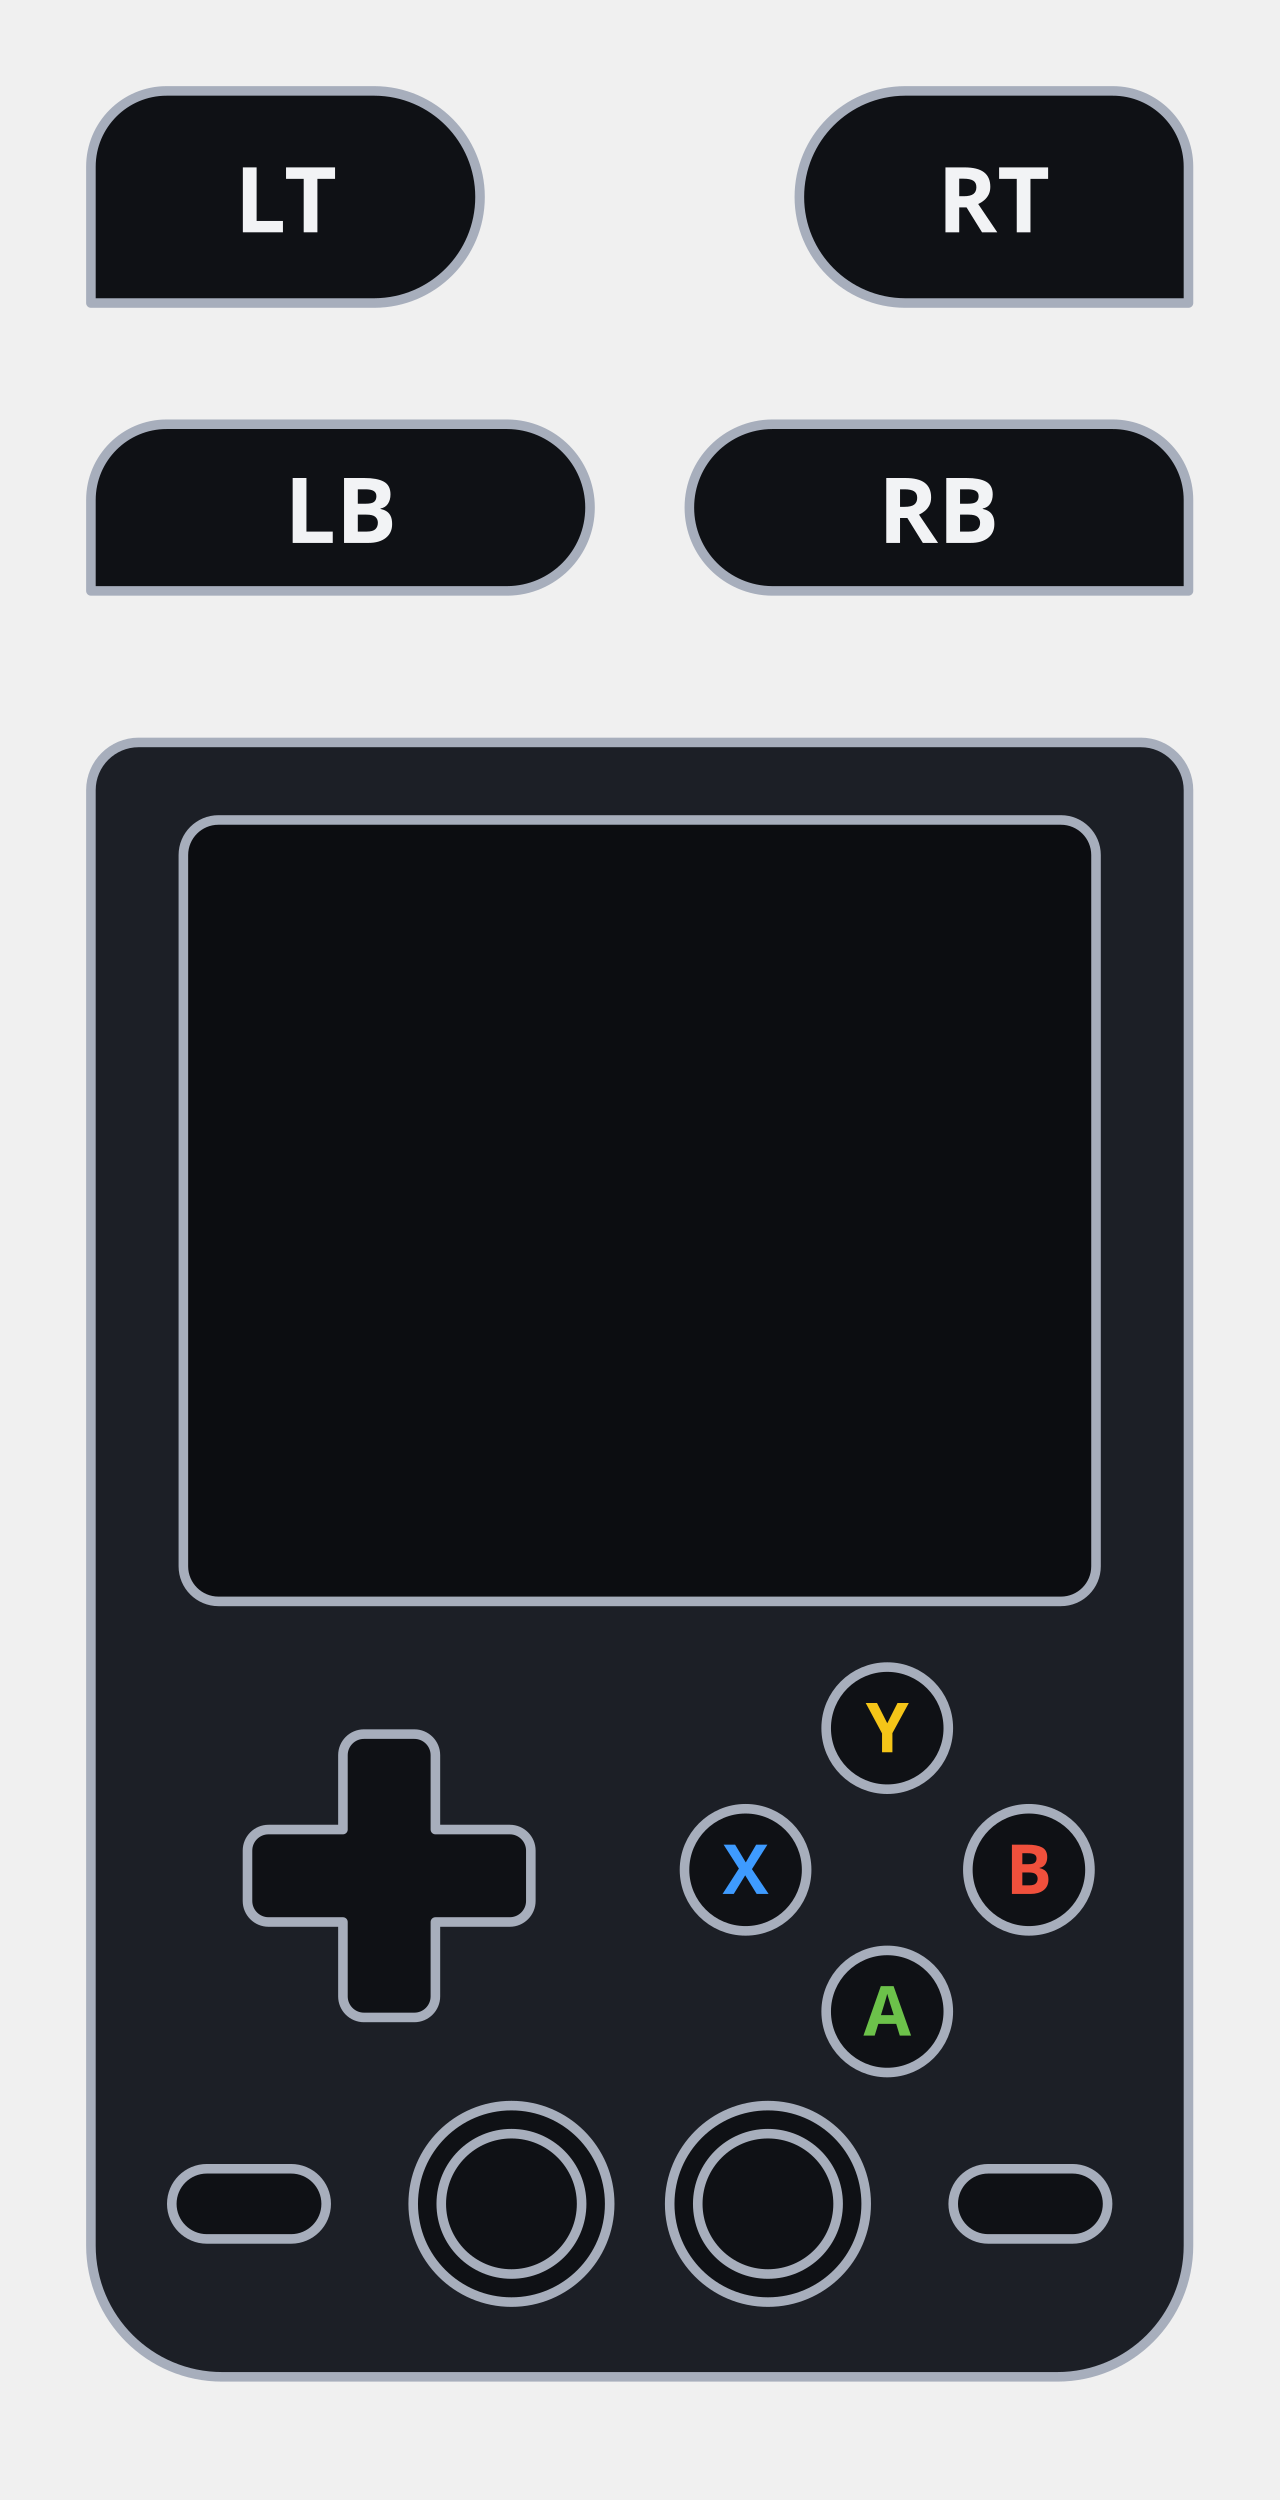
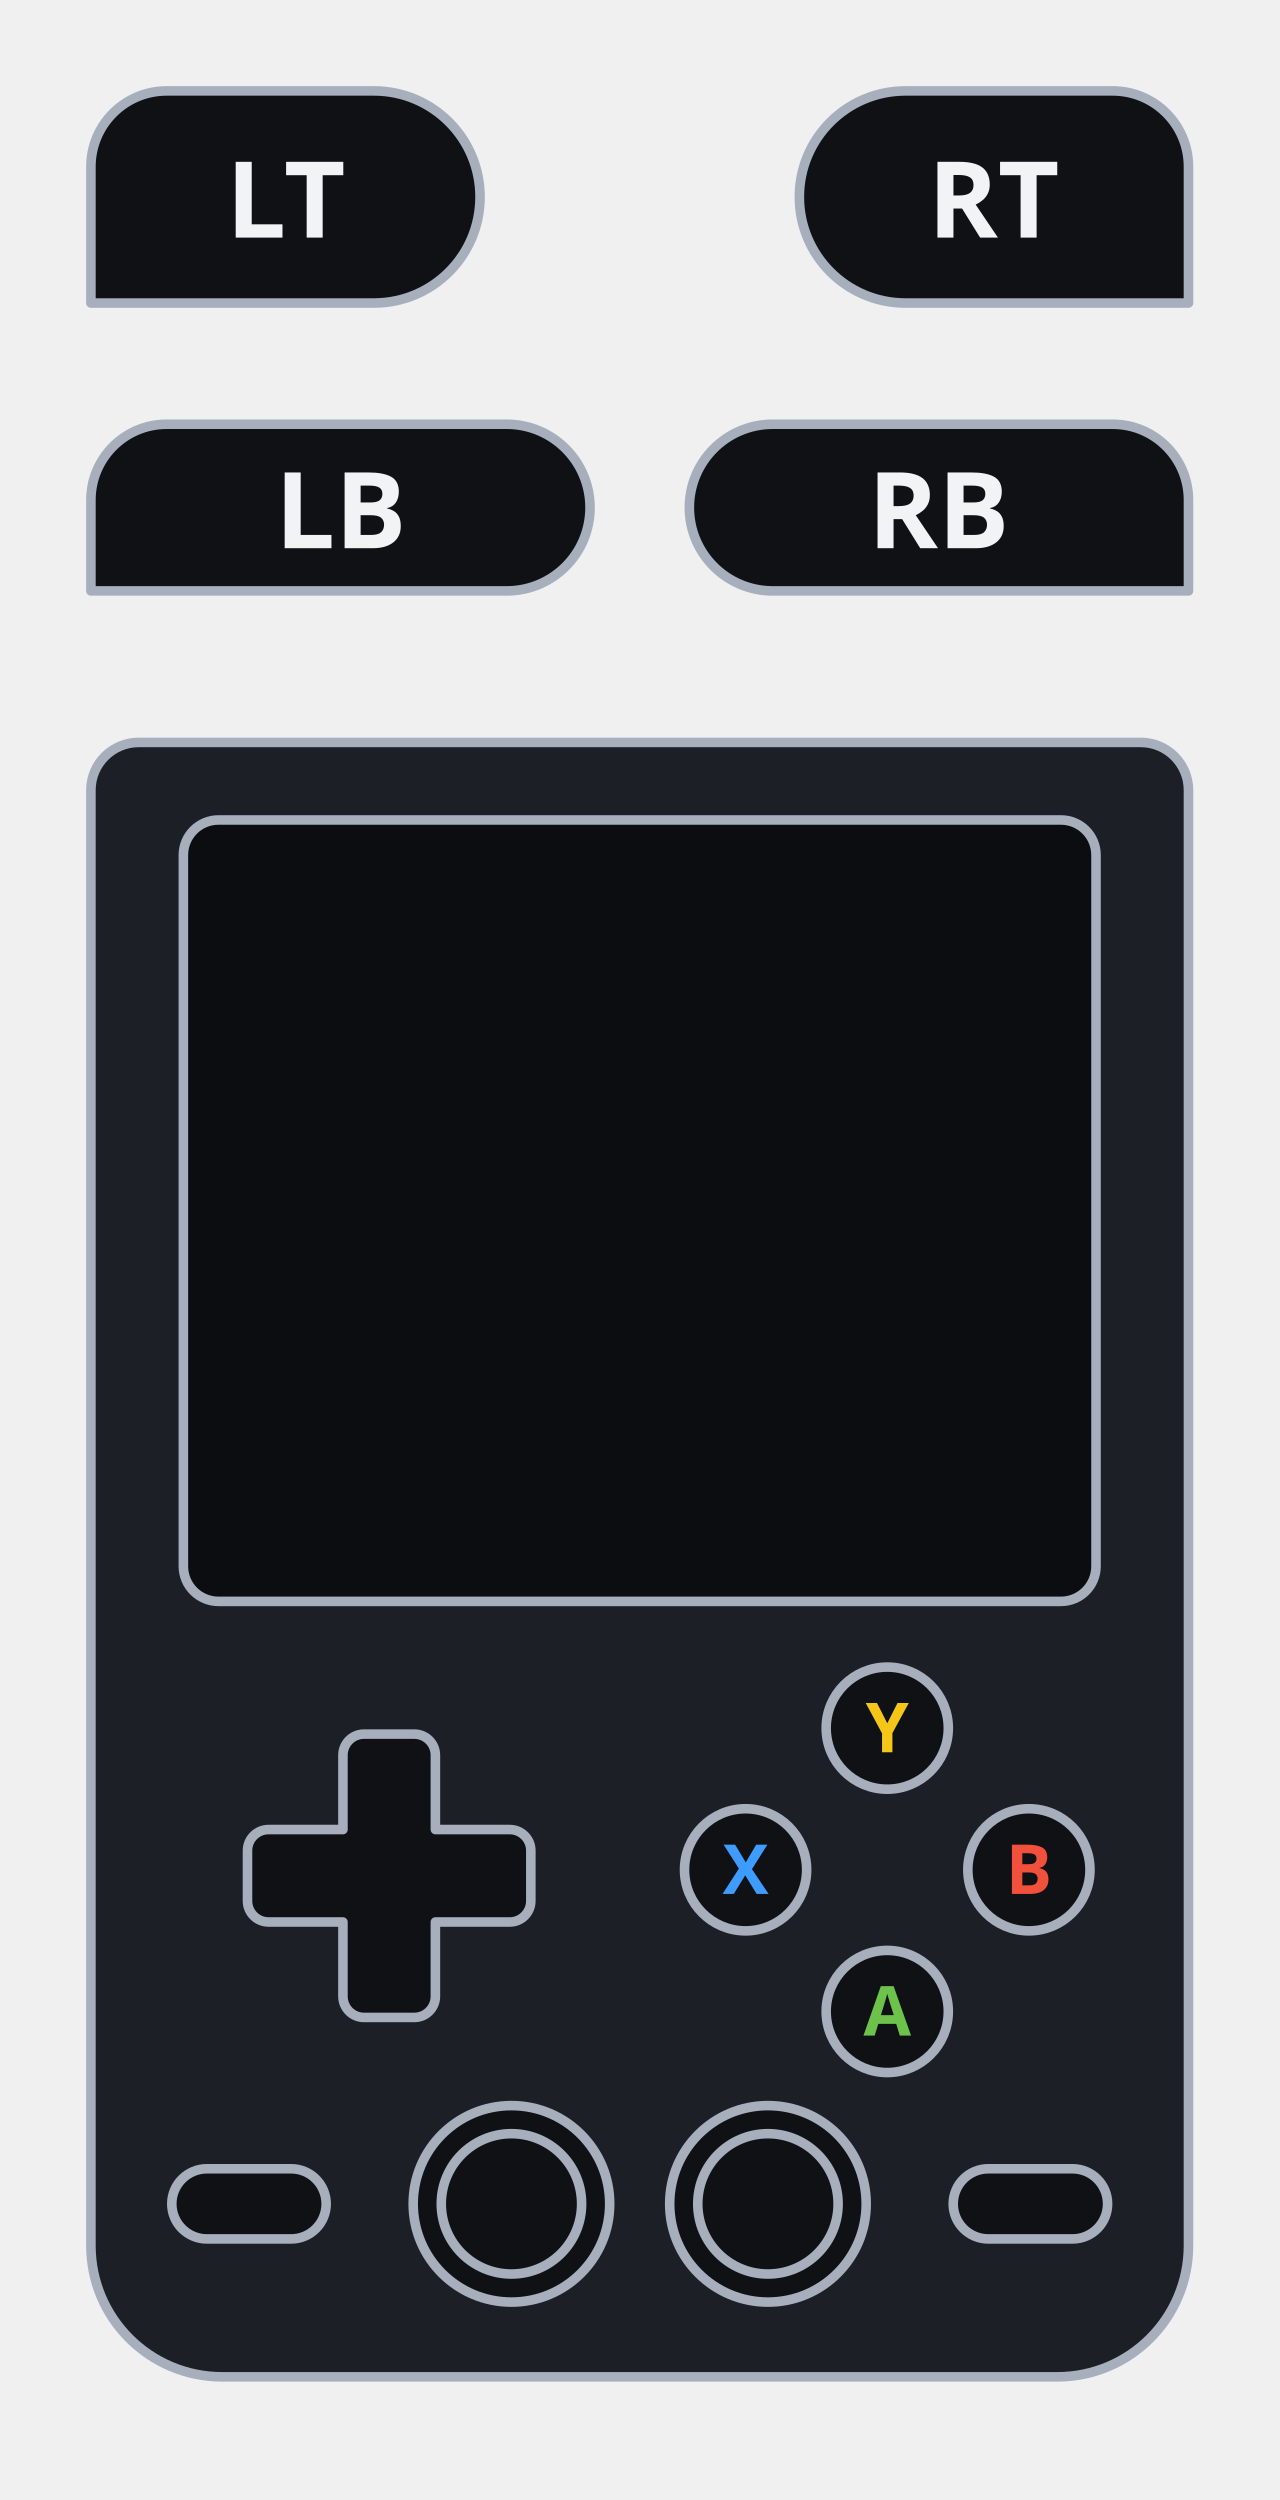
<svg xmlns="http://www.w3.org/2000/svg" width="334.232" height="653.113" viewBox="-2.309 -196.487 364.617 712.487" style="overflow:visible;display:block">
  <defs>
    <linearGradient id="pb" x1="0" y1="0" x2="0" y2="1">
      <stop offset="0" stop-color="#1C1F26" />
      <stop offset="1" stop-color="#1C1F26" />
    </linearGradient>
    <linearGradient id="rim" x1="0" y1="0" x2="0" y2="1">
      <stop offset="0" stop-color="#fff" stop-opacity=".16" />
      <stop offset=".35" stop-color="#fff" stop-opacity="0" />
    </linearGradient>
    <radialGradient id="floor">
      <stop offset="0" stop-color="#000" stop-opacity=".55" />
      <stop offset="1" stop-color="#000" stop-opacity="0" />
    </radialGradient>
  </defs>
  <defs />
  <defs />
  <path d="M37.2,15.1 H322.8 A13.6,13.6 0 0 1 336.4,28.7 V443.5 A37.4,37.4 0 0 1 299,480.9 H61 A37.4,37.4 0 0 1 23.6,443.5 V28.7 A13.6,13.6 0 0 1 37.2,15.1 Z" fill="#1C1F26" stroke="#A7AEBC" stroke-width="2.5" vector-effect="non-scaling-stroke" />
  <rect x="49.95" y="37.2" width="260.1" height="222.7" rx="10" fill="#0C0D11" stroke="#A7AEBC" stroke-width="2.5" vector-effect="non-scaling-stroke" />
  <circle cx="143.45" cy="431.6" r="28" fill="#0F1115" stroke="#A7AEBC" stroke-width="2.5" vector-effect="non-scaling-stroke" />
  <mask id="LS_ring302m116" maskUnits="userSpaceOnUse" x="-5000" y="-5000" width="10000" height="10000">
    <rect x="-5000" y="-5000" width="10000" height="10000" fill="#fff" />
    <circle cx="143.45" cy="431.6" r="20" fill="#000" stroke="#000" stroke-width="7.636" stroke-linejoin="round" />
  </mask>
  <circle cx="143.45" cy="431.6" r="20" fill="none" stroke="#72D6E8" stroke-width="13.091" stroke-linejoin="round" mask="url(#LS_ring302m116)" class="hLS24" display="none" />
  <circle cx="143.45" cy="431.6" r="20" fill="#0F1115" stroke="#A7AEBC" stroke-width="2.5" vector-effect="non-scaling-stroke" class="p8x25" />
  <circle cx="216.55" cy="431.6" r="28" fill="#0F1115" stroke="#A7AEBC" stroke-width="2.5" vector-effect="non-scaling-stroke" />
  <mask id="RS_ring303m117" maskUnits="userSpaceOnUse" x="-5000" y="-5000" width="10000" height="10000">
    <rect x="-5000" y="-5000" width="10000" height="10000" fill="#fff" />
    <circle cx="216.55" cy="431.6" r="20" fill="#000" stroke="#000" stroke-width="7.636" stroke-linejoin="round" />
  </mask>
  <circle cx="216.55" cy="431.6" r="20" fill="none" stroke="#72D6E8" stroke-width="13.091" stroke-linejoin="round" mask="url(#RS_ring303m117)" class="hRS26" display="none" />
  <circle cx="216.55" cy="431.6" r="20" fill="#0F1115" stroke="#A7AEBC" stroke-width="2.5" vector-effect="non-scaling-stroke" class="p9x27" />
  <clipPath id="dp261">
    <path d="M95.425,303.725 A6,6 0 0 1 101.425,297.725 H115.775 A6,6 0 0 1 121.775,303.725 V324.925 H142.975 A6,6 0 0 1 148.975,330.925 V345.275 A6,6 0 0 1 142.975,351.275 H121.775 V372.475 A6,6 0 0 1 115.775,378.475 H101.425 A6,6 0 0 1 95.425,372.475 V351.275 H74.225 A6,6 0 0 1 68.225,345.275 V330.925 A6,6 0 0 1 74.225,324.925 H95.425 Z" />
  </clipPath>
  <path d="M95.425,303.725 A6,6 0 0 1 101.425,297.725 H115.775 A6,6 0 0 1 121.775,303.725 V324.925 H142.975 A6,6 0 0 1 148.975,330.925 V345.275 A6,6 0 0 1 142.975,351.275 H121.775 V372.475 A6,6 0 0 1 115.775,378.475 H101.425 A6,6 0 0 1 95.425,372.475 V351.275 H74.225 A6,6 0 0 1 68.225,345.275 V330.925 A6,6 0 0 1 74.225,324.925 H95.425 Z" fill="#0F1115" stroke="#A7AEBC" stroke-width="2.5" vector-effect="non-scaling-stroke" stroke-linejoin="round" class="hDup28" display="none" />
  <rect x="95.425" y="297.725" width="26.35" height="27.2" fill="#72D6E8" clip-path="url(#dp261)" class="hDup29" display="none" />
  <path d="M95.425,303.725 A6,6 0 0 1 101.425,297.725 H115.775 A6,6 0 0 1 121.775,303.725 V324.925 H142.975 A6,6 0 0 1 148.975,330.925 V345.275 A6,6 0 0 1 142.975,351.275 H121.775 V372.475 A6,6 0 0 1 115.775,378.475 H101.425 A6,6 0 0 1 95.425,372.475 V351.275 H74.225 A6,6 0 0 1 68.225,345.275 V330.925 A6,6 0 0 1 74.225,324.925 H95.425 Z" fill="#0F1115" stroke="#A7AEBC" stroke-width="2.5" vector-effect="non-scaling-stroke" stroke-linejoin="round" class="hDdown31" display="none" />
  <rect x="95.425" y="351.275" width="26.35" height="27.2" fill="#72D6E8" clip-path="url(#dp261)" class="hDdown32" display="none" />
  <path d="M95.425,303.725 A6,6 0 0 1 101.425,297.725 H115.775 A6,6 0 0 1 121.775,303.725 V324.925 H142.975 A6,6 0 0 1 148.975,330.925 V345.275 A6,6 0 0 1 142.975,351.275 H121.775 V372.475 A6,6 0 0 1 115.775,378.475 H101.425 A6,6 0 0 1 95.425,372.475 V351.275 H74.225 A6,6 0 0 1 68.225,345.275 V330.925 A6,6 0 0 1 74.225,324.925 H95.425 Z" fill="#0F1115" stroke="#A7AEBC" stroke-width="2.5" vector-effect="non-scaling-stroke" stroke-linejoin="round" class="hDleft34" display="none" />
  <rect x="68.225" y="324.925" width="27.2" height="26.35" fill="#72D6E8" clip-path="url(#dp261)" class="hDleft35" display="none" />
  <path d="M95.425,303.725 A6,6 0 0 1 101.425,297.725 H115.775 A6,6 0 0 1 121.775,303.725 V324.925 H142.975 A6,6 0 0 1 148.975,330.925 V345.275 A6,6 0 0 1 142.975,351.275 H121.775 V372.475 A6,6 0 0 1 115.775,378.475 H101.425 A6,6 0 0 1 95.425,372.475 V351.275 H74.225 A6,6 0 0 1 68.225,345.275 V330.925 A6,6 0 0 1 74.225,324.925 H95.425 Z" fill="#0F1115" stroke="#A7AEBC" stroke-width="2.5" vector-effect="non-scaling-stroke" stroke-linejoin="round" class="hDright37" display="none" />
  <rect x="121.775" y="324.925" width="27.2" height="26.35" fill="#72D6E8" clip-path="url(#dp261)" class="hDright38" display="none" />
  <path d="M95.425,303.725 A6,6 0 0 1 101.425,297.725 H115.775 A6,6 0 0 1 121.775,303.725 V324.925 H142.975 A6,6 0 0 1 148.975,330.925 V345.275 A6,6 0 0 1 142.975,351.275 H121.775 V372.475 A6,6 0 0 1 115.775,378.475 H101.425 A6,6 0 0 1 95.425,372.475 V351.275 H74.225 A6,6 0 0 1 68.225,345.275 V330.925 A6,6 0 0 1 74.225,324.925 H95.425 Z" fill="#0F1115" stroke="#A7AEBC" stroke-width="2.5" vector-effect="non-scaling-stroke" stroke-linejoin="round" class="p10x30" />
  <mask id="Y_ring297m111" maskUnits="userSpaceOnUse" x="-5000" y="-5000" width="10000" height="10000">
    <rect x="-5000" y="-5000" width="10000" height="10000" fill="#fff" />
    <circle cx="250.55" cy="296.025" r="17.404" fill="#000" stroke="#000" stroke-width="7.636" stroke-linejoin="round" />
  </mask>
  <circle cx="250.55" cy="296.025" r="17.404" fill="none" stroke="#72D6E8" stroke-width="13.091" stroke-linejoin="round" mask="url(#Y_ring297m111)" class="hY9" display="none" />
  <circle cx="250.55" cy="296.025" r="17.404" fill="#0F1115" stroke="#A7AEBC" stroke-width="2.5" vector-effect="non-scaling-stroke" class="p3x10" />
  <text x="250.55" y="296.025" fill="#F5C518" font-family="sans-serif" font-weight="700" font-size="19.666" text-anchor="middle" class="p3x11" dy="6.88">Y</text>
  <mask id="X_ring296m110" maskUnits="userSpaceOnUse" x="-5000" y="-5000" width="10000" height="10000">
    <rect x="-5000" y="-5000" width="10000" height="10000" fill="#fff" />
    <circle cx="210.175" cy="336.4" r="17.404" fill="#000" stroke="#000" stroke-width="7.636" stroke-linejoin="round" />
  </mask>
  <circle cx="210.175" cy="336.4" r="17.404" fill="none" stroke="#72D6E8" stroke-width="13.091" stroke-linejoin="round" mask="url(#X_ring296m110)" class="hX6" display="none" />
  <circle cx="210.175" cy="336.4" r="17.404" fill="#0F1115" stroke="#A7AEBC" stroke-width="2.5" vector-effect="non-scaling-stroke" class="p2x7" />
  <text x="210.175" y="336.4" fill="#3E9BFF" font-family="sans-serif" font-weight="700" font-size="19.666" text-anchor="middle" class="p2x8" dy="6.88">X</text>
  <mask id="B_ring295m109" maskUnits="userSpaceOnUse" x="-5000" y="-5000" width="10000" height="10000">
    <rect x="-5000" y="-5000" width="10000" height="10000" fill="#fff" />
    <circle cx="290.925" cy="336.4" r="17.404" fill="#000" stroke="#000" stroke-width="7.636" stroke-linejoin="round" />
  </mask>
  <circle cx="290.925" cy="336.4" r="17.404" fill="none" stroke="#72D6E8" stroke-width="13.091" stroke-linejoin="round" mask="url(#B_ring295m109)" class="hB3" display="none" />
  <circle cx="290.925" cy="336.4" r="17.404" fill="#0F1115" stroke="#A7AEBC" stroke-width="2.5" vector-effect="non-scaling-stroke" class="p1x4" />
  <text x="290.925" y="336.4" fill="#F0503C" font-family="sans-serif" font-weight="700" font-size="19.666" text-anchor="middle" class="p1x5" dy="6.88">B</text>
  <mask id="A_ring294m108" maskUnits="userSpaceOnUse" x="-5000" y="-5000" width="10000" height="10000">
    <rect x="-5000" y="-5000" width="10000" height="10000" fill="#fff" />
    <circle cx="250.55" cy="376.775" r="17.404" fill="#000" stroke="#000" stroke-width="7.636" stroke-linejoin="round" />
  </mask>
  <circle cx="250.55" cy="376.775" r="17.404" fill="none" stroke="#72D6E8" stroke-width="13.091" stroke-linejoin="round" mask="url(#A_ring294m108)" class="hA0" display="none" />
  <circle cx="250.55" cy="376.775" r="17.404" fill="#0F1115" stroke="#A7AEBC" stroke-width="2.5" vector-effect="non-scaling-stroke" class="p0x1" />
  <text x="250.55" y="376.775" fill="#6CC24A" font-family="sans-serif" font-weight="700" font-size="19.666" text-anchor="middle" class="p0x2" dy="6.88">A</text>
  <mask id="SELECT_ring309m119" maskUnits="userSpaceOnUse" x="-5000" y="-5000" width="10000" height="10000">
    <rect x="-5000" y="-5000" width="10000" height="10000" fill="#fff" />
    <rect x="46.65" y="421.6" width="44" height="20" rx="10" fill="#000" stroke="#000" stroke-width="7.636" stroke-linejoin="round" />
  </mask>
  <rect x="46.65" y="421.6" width="44" height="20" rx="10" fill="none" stroke="#72D6E8" stroke-width="13.091" stroke-linejoin="round" mask="url(#SELECT_ring309m119)" class="hSELECT42" display="none" />
  <rect x="46.65" y="421.6" width="44" height="20" rx="10" fill="#0F1115" stroke="#A7AEBC" stroke-width="2.5" vector-effect="non-scaling-stroke" class="p15x43" />
  <mask id="START_ring308m118" maskUnits="userSpaceOnUse" x="-5000" y="-5000" width="10000" height="10000">
    <rect x="-5000" y="-5000" width="10000" height="10000" fill="#fff" />
    <rect x="269.35" y="421.6" width="44" height="20" rx="10" fill="#000" stroke="#000" stroke-width="7.636" stroke-linejoin="round" />
  </mask>
  <rect x="269.35" y="421.6" width="44" height="20" rx="10" fill="none" stroke="#72D6E8" stroke-width="13.091" stroke-linejoin="round" mask="url(#START_ring308m118)" class="hSTART40" display="none" />
  <rect x="269.35" y="421.6" width="44" height="20" rx="10" fill="#0F1115" stroke="#A7AEBC" stroke-width="2.5" vector-effect="non-scaling-stroke" class="p14x41" />
  <mask id="LB_ring298m112" maskUnits="userSpaceOnUse" x="-5000" y="-5000" width="10000" height="10000">
    <rect x="-5000" y="-5000" width="10000" height="10000" fill="#fff" />
    <path d="M23.6,-28.081 V-53.99 A21.591,21.591 0 0 1 45.191,-75.58 H142.25 A23.75,23.75 0 0 1 142.25,-28.081 Z" fill="#000" stroke="#000" stroke-width="7.636" stroke-linejoin="round" />
  </mask>
  <path d="M23.6,-28.081 V-53.99 A21.591,21.591 0 0 1 45.191,-75.58 H142.25 A23.75,23.75 0 0 1 142.25,-28.081 Z" fill="none" stroke="#72D6E8" stroke-width="13.091" stroke-linejoin="round" mask="url(#LB_ring298m112)" class="hLB12" display="none" />
  <path d="M23.6,-28.081 V-53.99 A21.591,21.591 0 0 1 45.191,-75.58 H142.25 A23.75,23.75 0 0 1 142.25,-28.081 Z" fill="#0F1115" stroke="#A7AEBC" stroke-width="2.5" vector-effect="non-scaling-stroke" stroke-linejoin="round" class="p4x13" />
-   <text x="94.8" y="-50.831" fill="#F2F3F5" font-family="sans-serif" font-weight="700" font-size="25.909" text-anchor="middle" class="p4x14" dy="9.07">LB</text>
+   <text x="94.8" y="-50.831" fill="#F2F3F5" font-family="sans-serif" font-weight="700" font-size="30.227" text-anchor="middle" class="p4x14" dy="10.58">LB</text>
  <mask id="LT_ring300m114" maskUnits="userSpaceOnUse" x="-5000" y="-5000" width="10000" height="10000">
    <rect x="-5000" y="-5000" width="10000" height="10000" fill="#fff" />
    <path d="M23.6,-110.125 V-148.988 A21.591,21.591 0 0 1 45.191,-170.578 H104.445 A30.227,30.227 0 0 1 104.445,-110.125 Z" fill="#000" stroke="#000" stroke-width="7.636" stroke-linejoin="round" />
  </mask>
  <path d="M23.6,-110.125 V-148.988 A21.591,21.591 0 0 1 45.191,-170.578 H104.445 A30.227,30.227 0 0 1 104.445,-110.125 Z" fill="none" stroke="#72D6E8" stroke-width="13.091" stroke-linejoin="round" mask="url(#LT_ring300m114)" class="hLT18" display="none" />
  <path d="M23.6,-110.125 V-148.988 A21.591,21.591 0 0 1 45.191,-170.578 H104.445 A30.227,30.227 0 0 1 104.445,-110.125 Z" fill="#0F1115" stroke="#A7AEBC" stroke-width="2.5" vector-effect="non-scaling-stroke" stroke-linejoin="round" class="p6x19" />
-   <text x="79.136" y="-139.352" fill="#F2F3F5" font-family="sans-serif" font-weight="700" font-size="25.909" text-anchor="middle" class="p6x20" dy="9.07">LT</text>
+   <text x="79.136" y="-139.352" fill="#F2F3F5" font-family="sans-serif" font-weight="700" font-size="30.227" text-anchor="middle" class="p6x20" dy="10.58">LT</text>
  <mask id="RB_ring299m113" maskUnits="userSpaceOnUse" x="-5000" y="-5000" width="10000" height="10000">
    <rect x="-5000" y="-5000" width="10000" height="10000" fill="#fff" />
    <path d="M336.4,-28.081 V-53.99 A21.591,21.591 0 0 0 314.809,-75.58 H217.75 A23.75,23.75 0 0 0 217.75,-28.081 Z" fill="#000" stroke="#000" stroke-width="7.636" stroke-linejoin="round" />
  </mask>
  <path d="M336.4,-28.081 V-53.99 A21.591,21.591 0 0 0 314.809,-75.58 H217.75 A23.75,23.75 0 0 0 217.75,-28.081 Z" fill="none" stroke="#72D6E8" stroke-width="13.091" stroke-linejoin="round" mask="url(#RB_ring299m113)" class="hRB15" display="none" />
  <path d="M336.4,-28.081 V-53.99 A21.591,21.591 0 0 0 314.809,-75.58 H217.75 A23.75,23.75 0 0 0 217.75,-28.081 Z" fill="#0F1115" stroke="#A7AEBC" stroke-width="2.5" vector-effect="non-scaling-stroke" stroke-linejoin="round" class="p5x16" />
-   <text x="265.2" y="-50.831" fill="#F2F3F5" font-family="sans-serif" font-weight="700" font-size="25.909" text-anchor="middle" class="p5x17" dy="9.07">RB</text>
+   <text x="265.2" y="-50.831" fill="#F2F3F5" font-family="sans-serif" font-weight="700" font-size="30.227" text-anchor="middle" class="p5x17" dy="10.58">RB</text>
  <mask id="RT_ring301m115" maskUnits="userSpaceOnUse" x="-5000" y="-5000" width="10000" height="10000">
    <rect x="-5000" y="-5000" width="10000" height="10000" fill="#fff" />
    <path d="M336.4,-110.125 V-148.988 A21.591,21.591 0 0 0 314.809,-170.578 H255.555 A30.227,30.227 0 0 0 255.555,-110.125 Z" fill="#000" stroke="#000" stroke-width="7.636" stroke-linejoin="round" />
  </mask>
  <path d="M336.4,-110.125 V-148.988 A21.591,21.591 0 0 0 314.809,-170.578 H255.555 A30.227,30.227 0 0 0 255.555,-110.125 Z" fill="none" stroke="#72D6E8" stroke-width="13.091" stroke-linejoin="round" mask="url(#RT_ring301m115)" class="hRT21" display="none" />
  <path d="M336.4,-110.125 V-148.988 A21.591,21.591 0 0 0 314.809,-170.578 H255.555 A30.227,30.227 0 0 0 255.555,-110.125 Z" fill="#0F1115" stroke="#A7AEBC" stroke-width="2.5" vector-effect="non-scaling-stroke" stroke-linejoin="round" class="p7x22" />
-   <text x="280.864" y="-139.352" fill="#F2F3F5" font-family="sans-serif" font-weight="700" font-size="25.909" text-anchor="middle" class="p7x23" dy="9.07">RT</text>
+   <text x="280.864" y="-139.352" fill="#F2F3F5" font-family="sans-serif" font-weight="700" font-size="30.227" text-anchor="middle" class="p7x23" dy="10.58">RT</text>
</svg>
